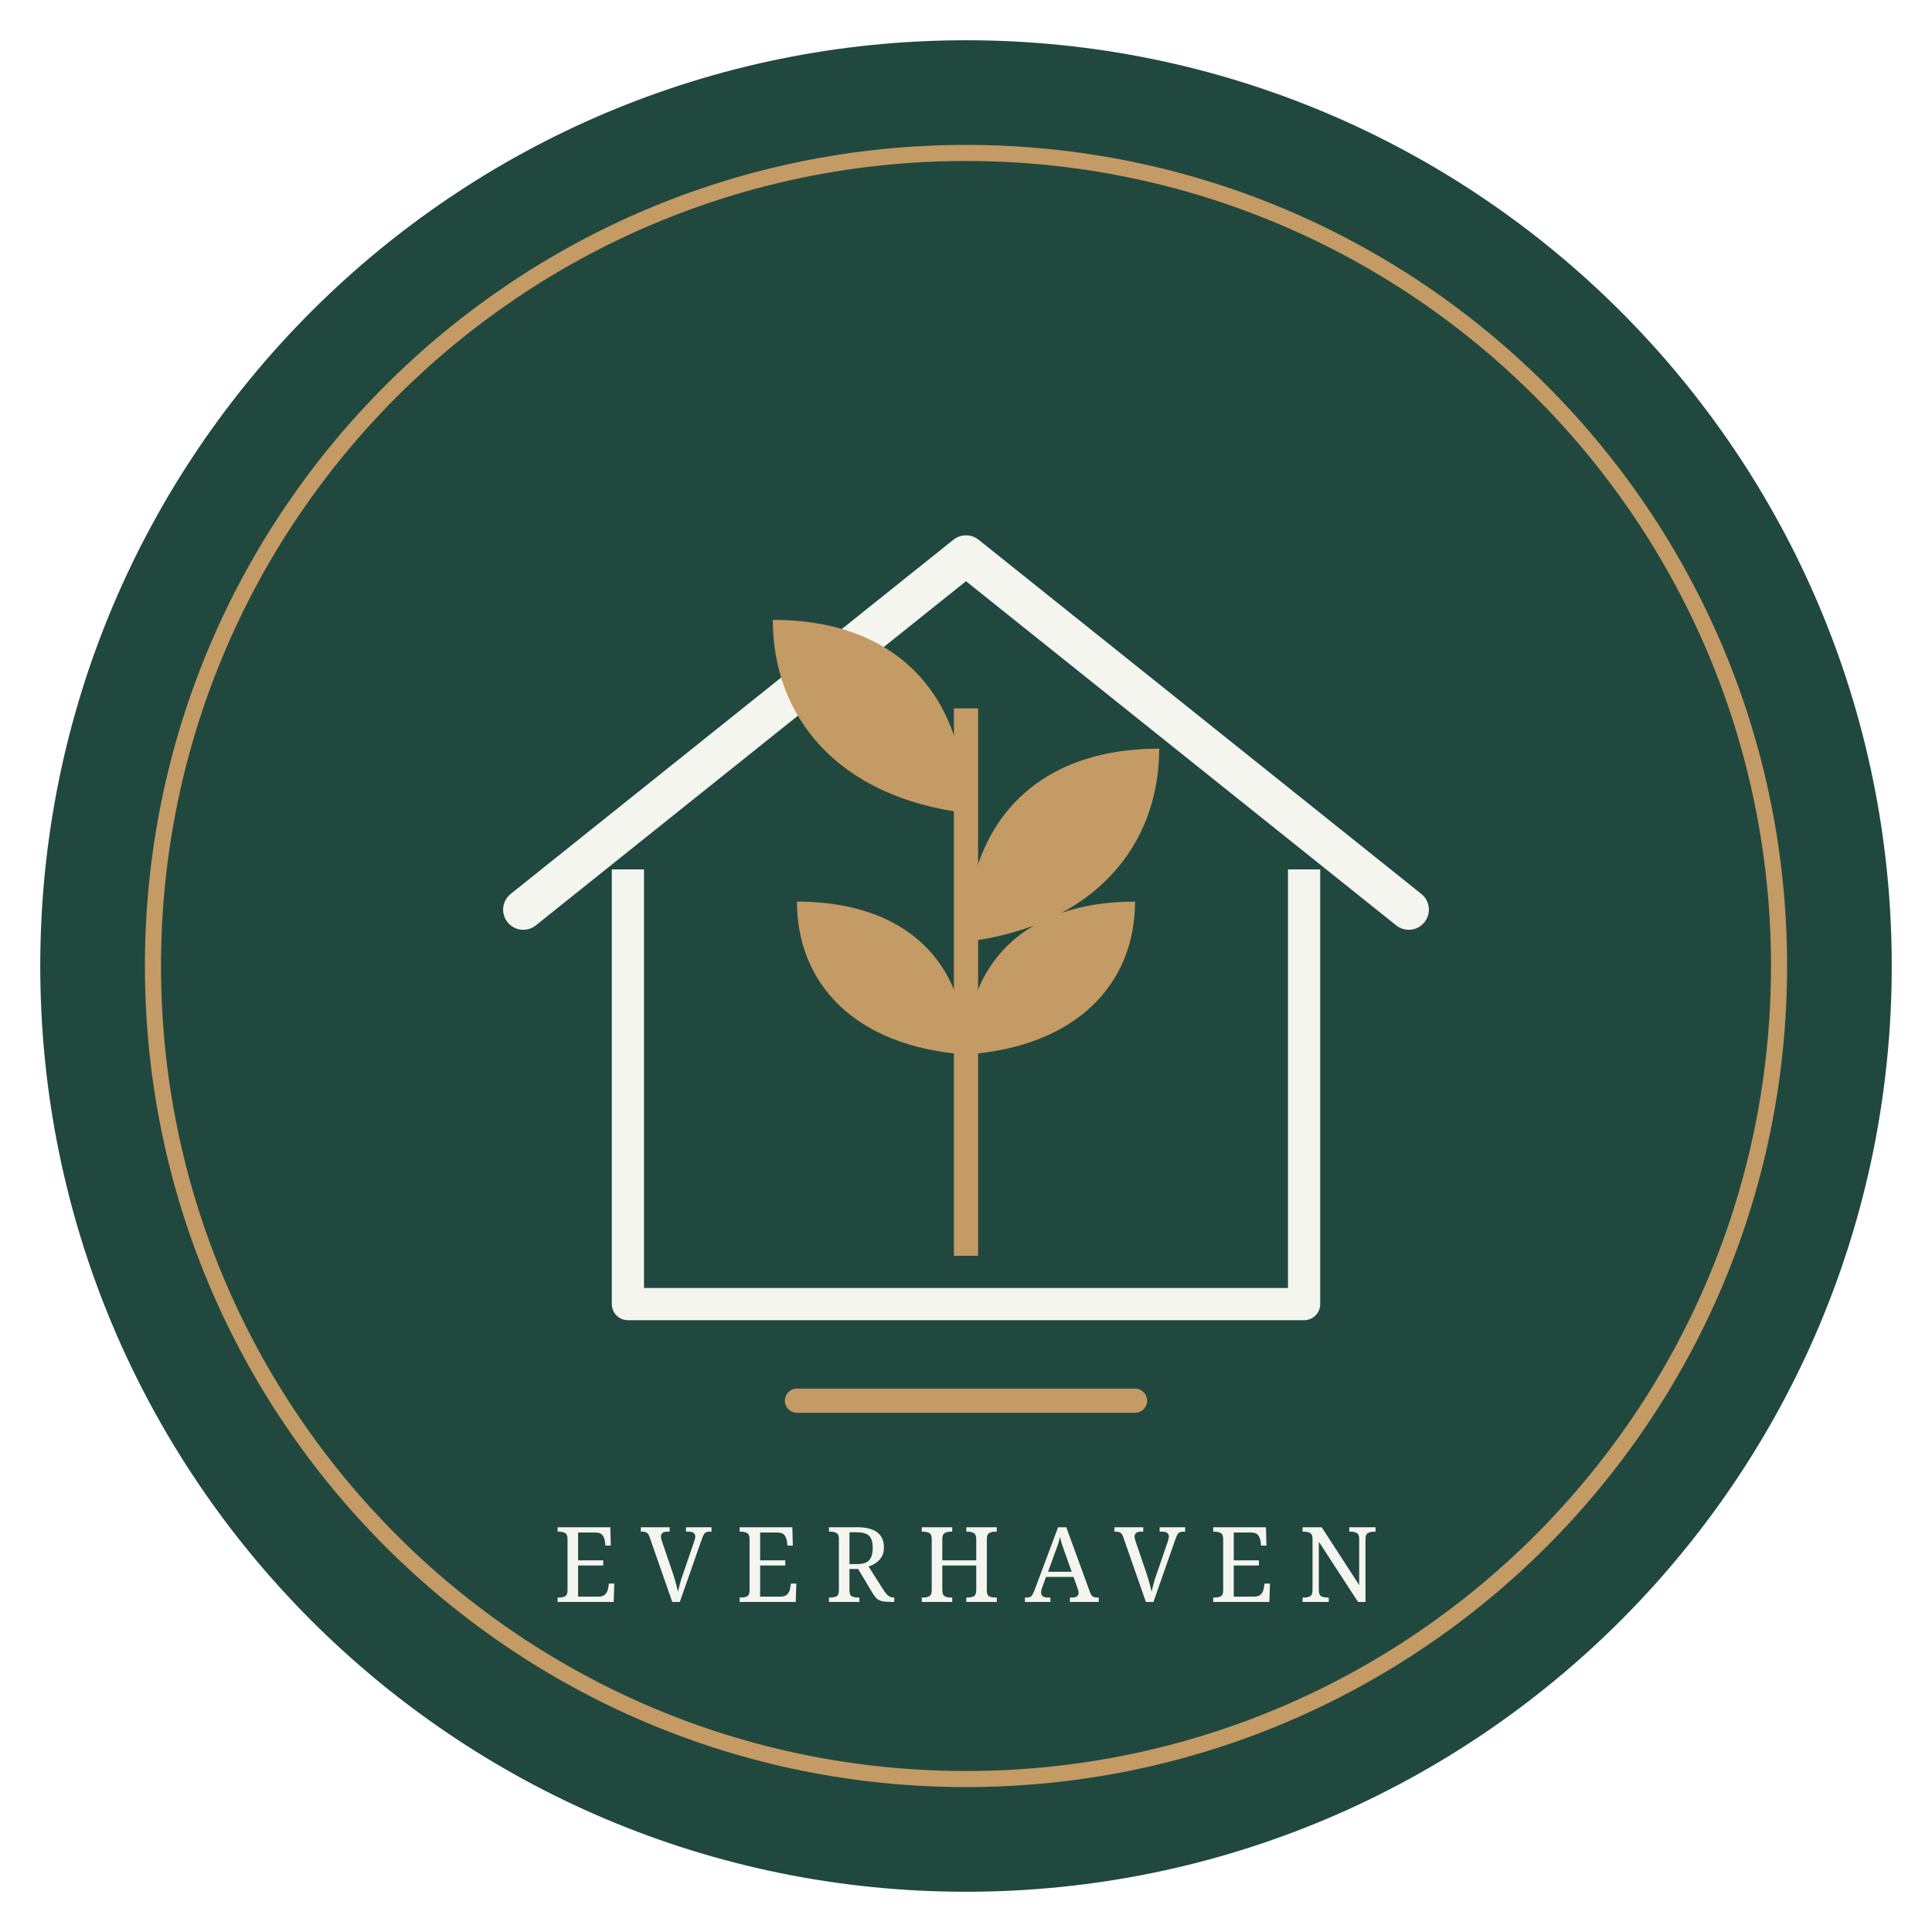
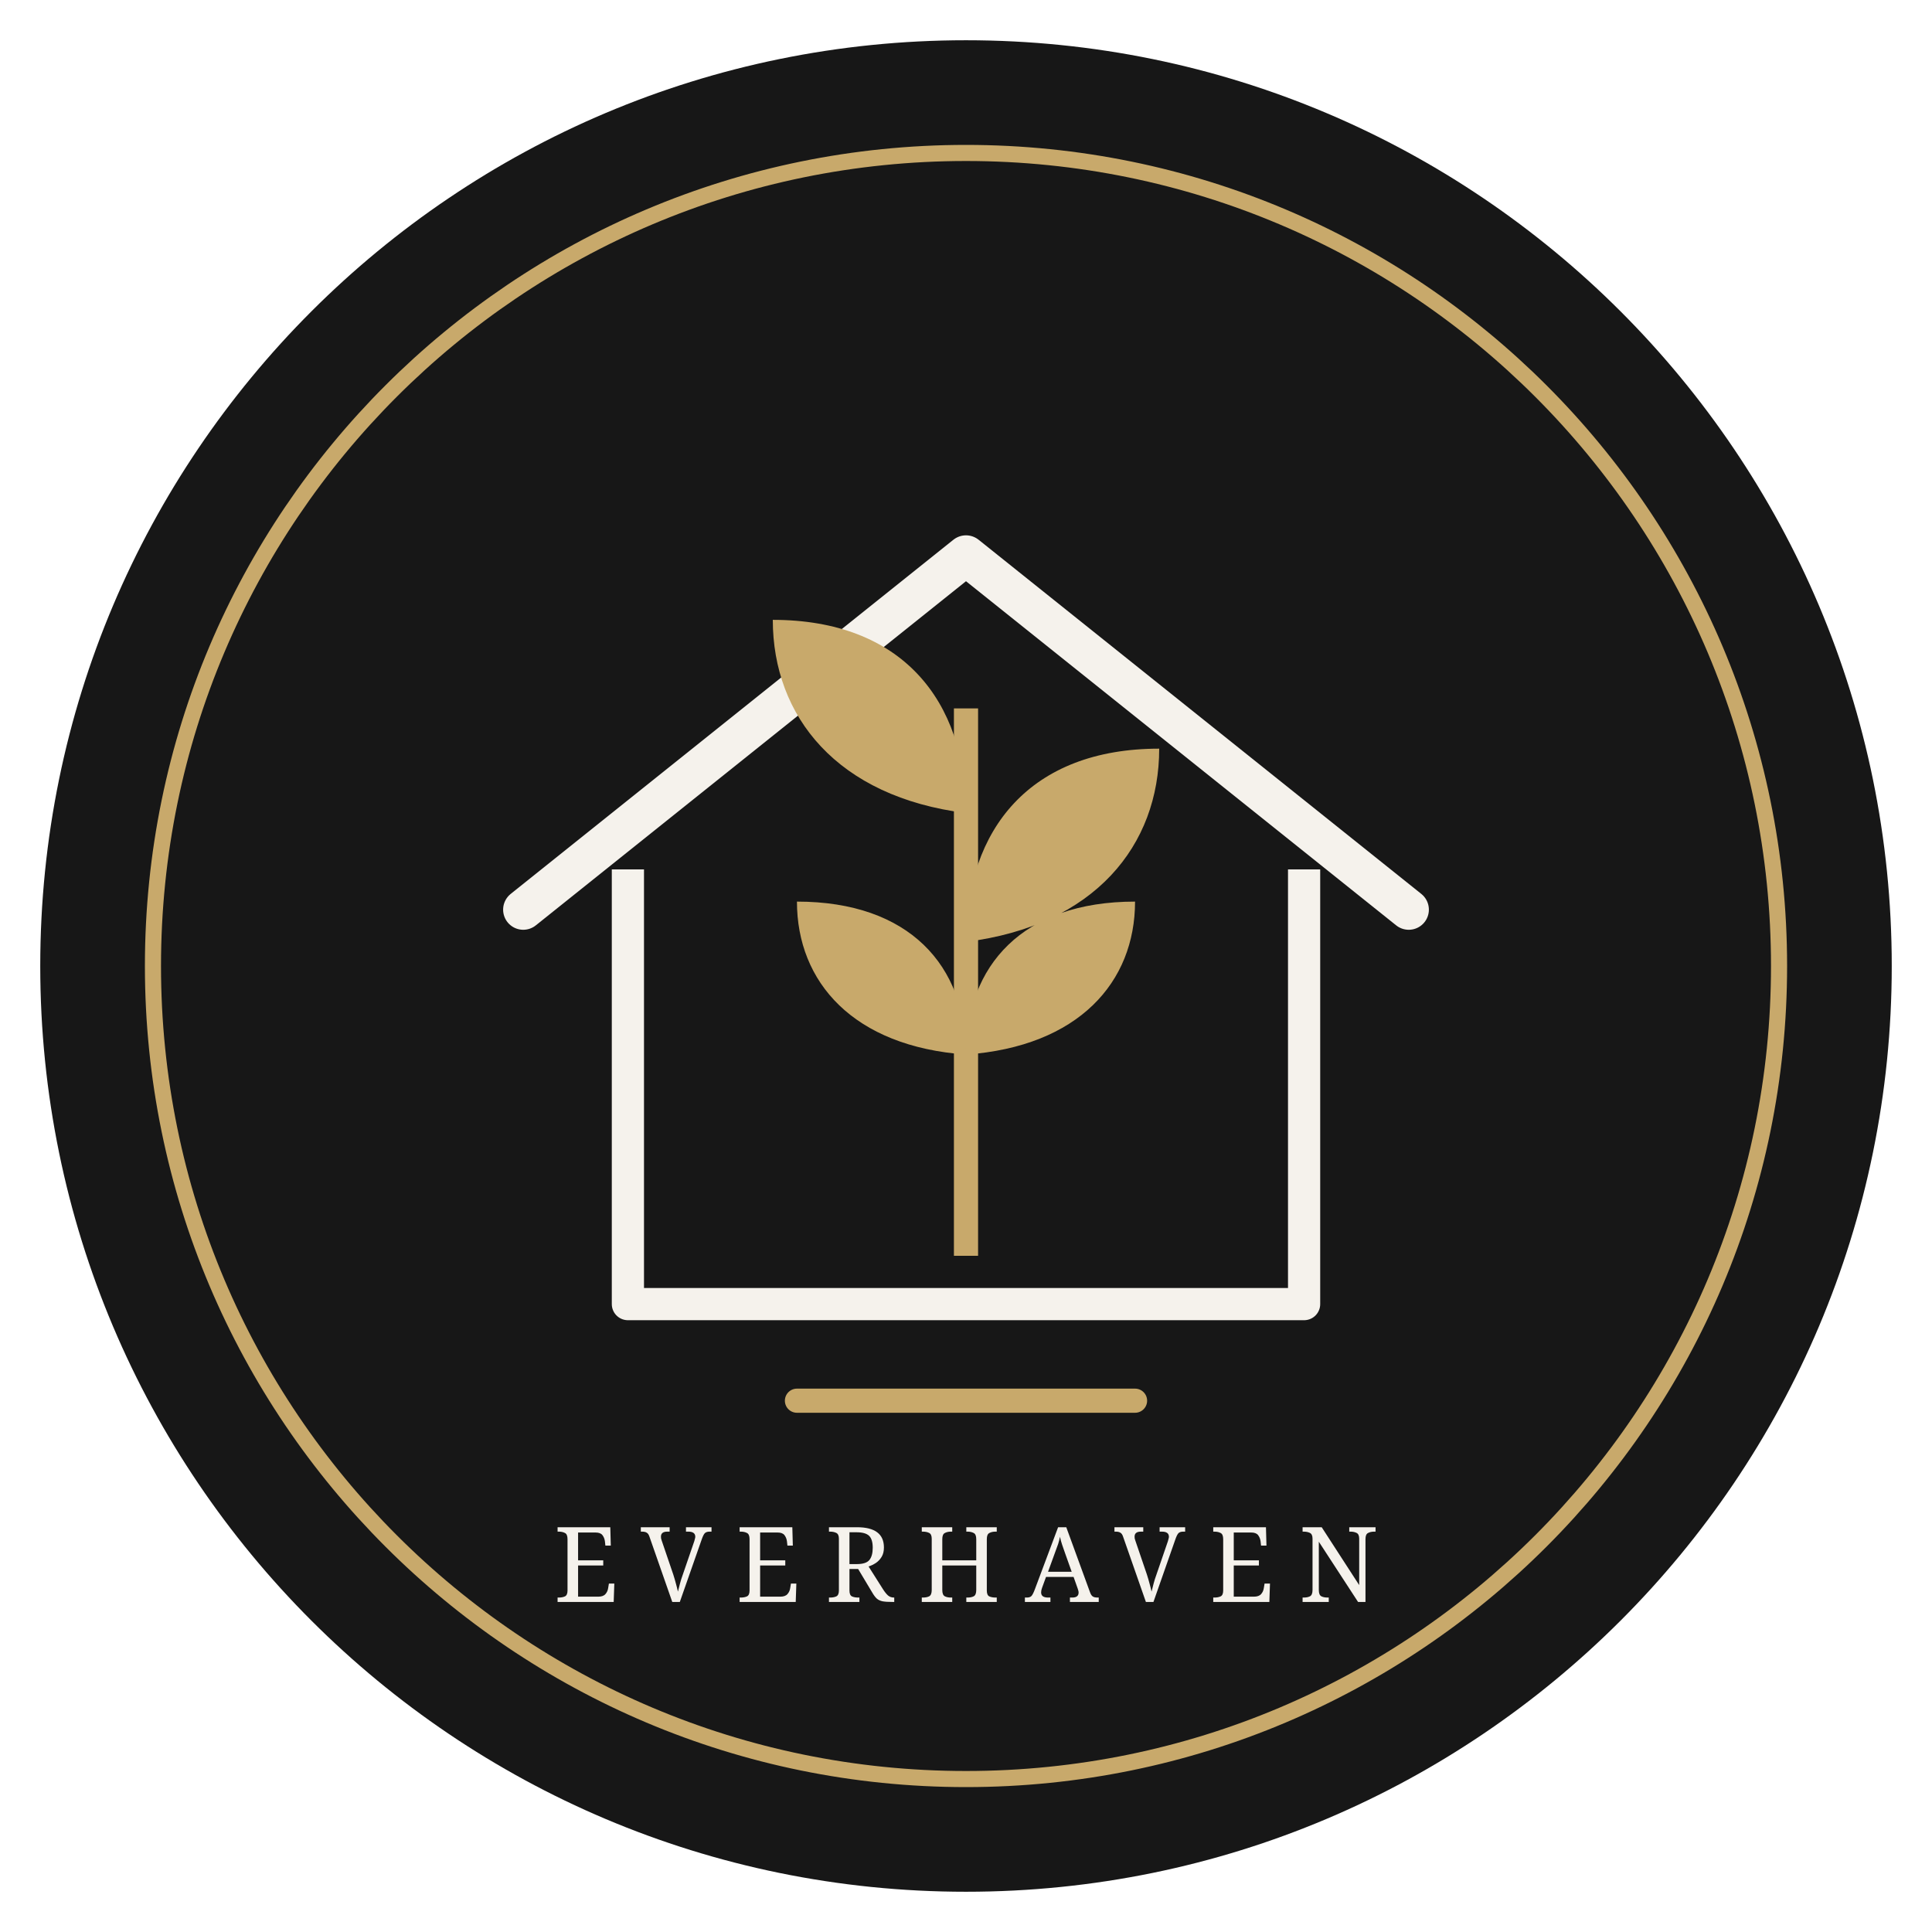
<svg xmlns="http://www.w3.org/2000/svg" viewBox="0 0 240 240" role="img" aria-labelledby="title desc">
-   <rect x="5" y="5" width="230" height="230" rx="115" fill="#21483f" />
-   <circle cx="120" cy="120" r="101" fill="none" stroke="#c49a65" stroke-width="2" />
-   <path d="M65 113 120 69l55 44" fill="none" stroke="#f4f5ef" stroke-width="5" stroke-linecap="round" stroke-linejoin="round" />
-   <path d="M78 108v54h84v-54" fill="none" stroke="#f4f5ef" stroke-width="4" stroke-linejoin="round" />
-   <path d="M120 88v68" fill="none" stroke="#c49a65" stroke-width="3" />
-   <path d="M120 101c-16-2-24-12-24-24 16 0 24 10 24 24Zm0 16c16-2 24-12 24-24-16 0-24 10-24 24Zm0 14c-14-1-21-9-21-19 14 0 21 8 21 19Zm0 0c14-1 21-9 21-19-14 0-21 8-21 19Z" fill="#c49a65" />
-   <path d="M99 174h42" stroke="#c49a65" stroke-width="3" stroke-linecap="round" />
-   <text x="120" y="199" text-anchor="middle" font-family="Georgia,serif" font-size="13" letter-spacing="3" fill="#f4f5ef">EVERHAVEN</text>
+   <rect x="5" y="5" width="230" height="230" rx="115" fill="#171717" />
+   <circle cx="120" cy="120" r="101" fill="none" stroke="#c8a96b" stroke-width="2" />
+   <path d="M65 113 120 69l55 44" fill="none" stroke="#f5f2ec" stroke-width="5" stroke-linecap="round" stroke-linejoin="round" />
+   <path d="M78 108v54h84v-54" fill="none" stroke="#f5f2ec" stroke-width="4" stroke-linejoin="round" />
+   <path d="M120 88v68" fill="none" stroke="#c8a96b" stroke-width="3" />
+   <path d="M120 101c-16-2-24-12-24-24 16 0 24 10 24 24Zm0 16c16-2 24-12 24-24-16 0-24 10-24 24Zm0 14c-14-1-21-9-21-19 14 0 21 8 21 19Zm0 0c14-1 21-9 21-19-14 0-21 8-21 19Z" fill="#c8a96b" />
+   <path d="M99 174h42" stroke="#c8a96b" stroke-width="3" stroke-linecap="round" />
+   <text x="120" y="199" text-anchor="middle" font-family="Georgia,serif" font-size="13" letter-spacing="3" fill="#f5f2ec">EVERHAVEN</text>
</svg>
